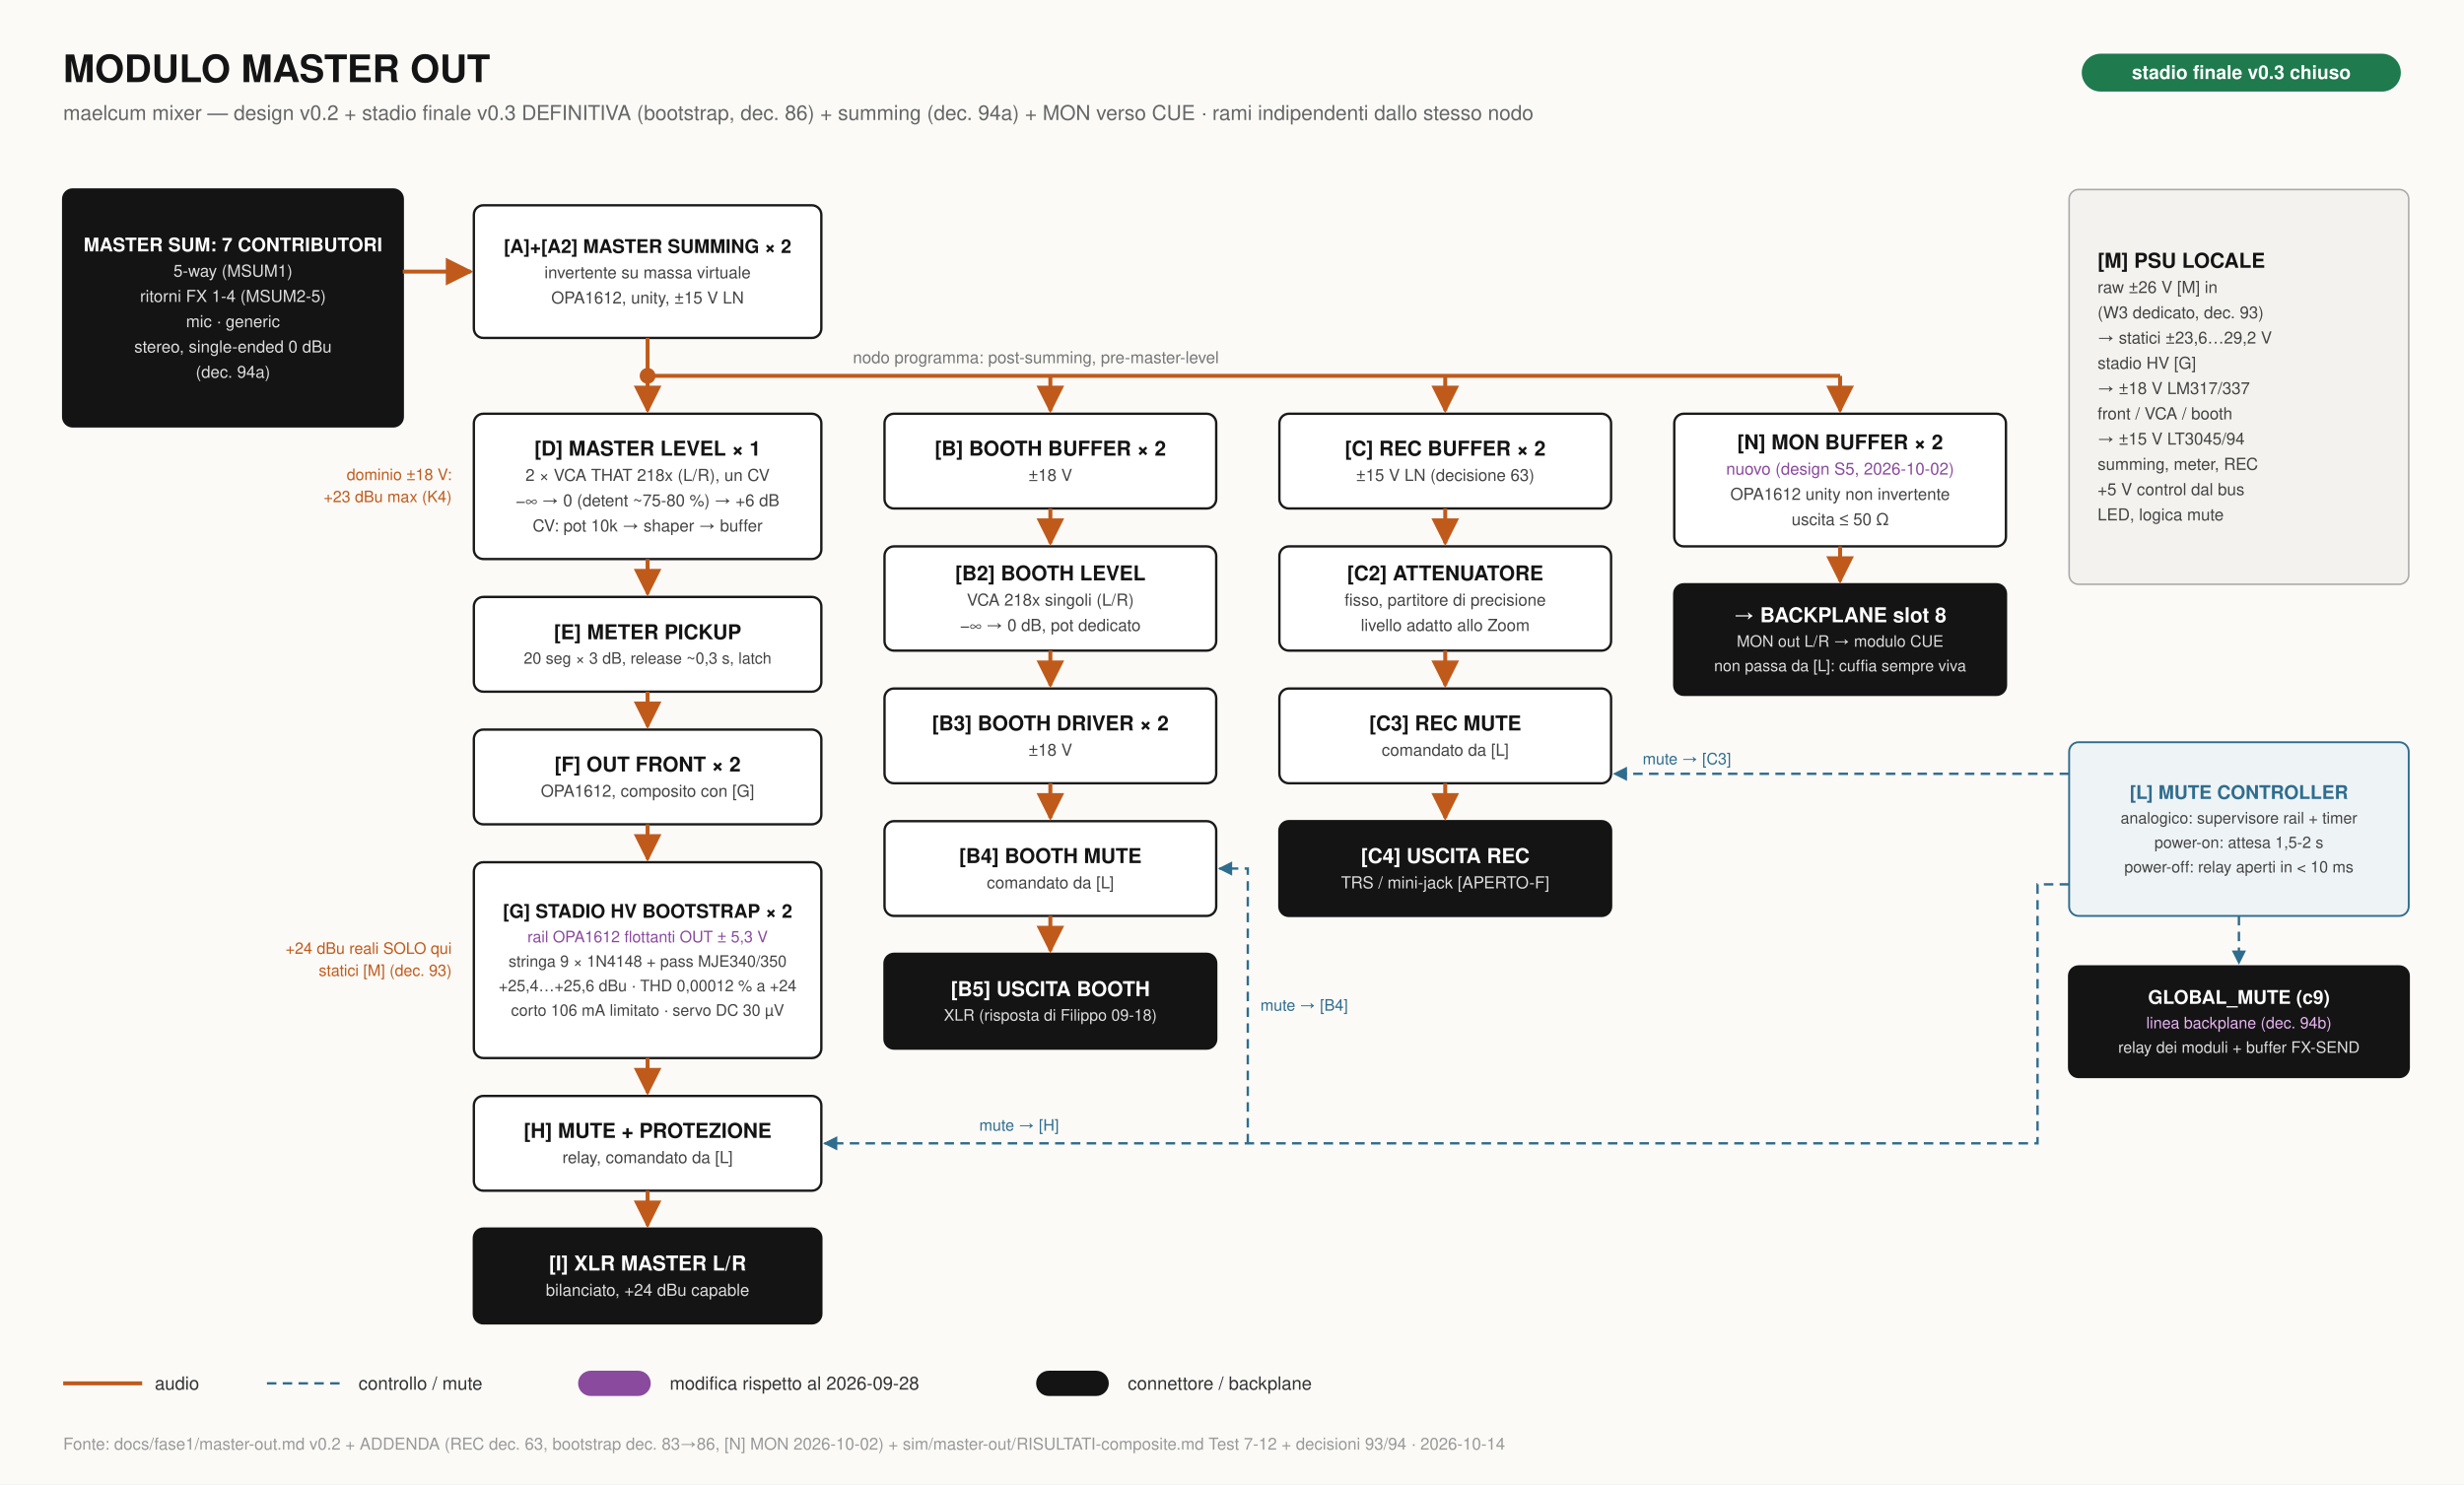
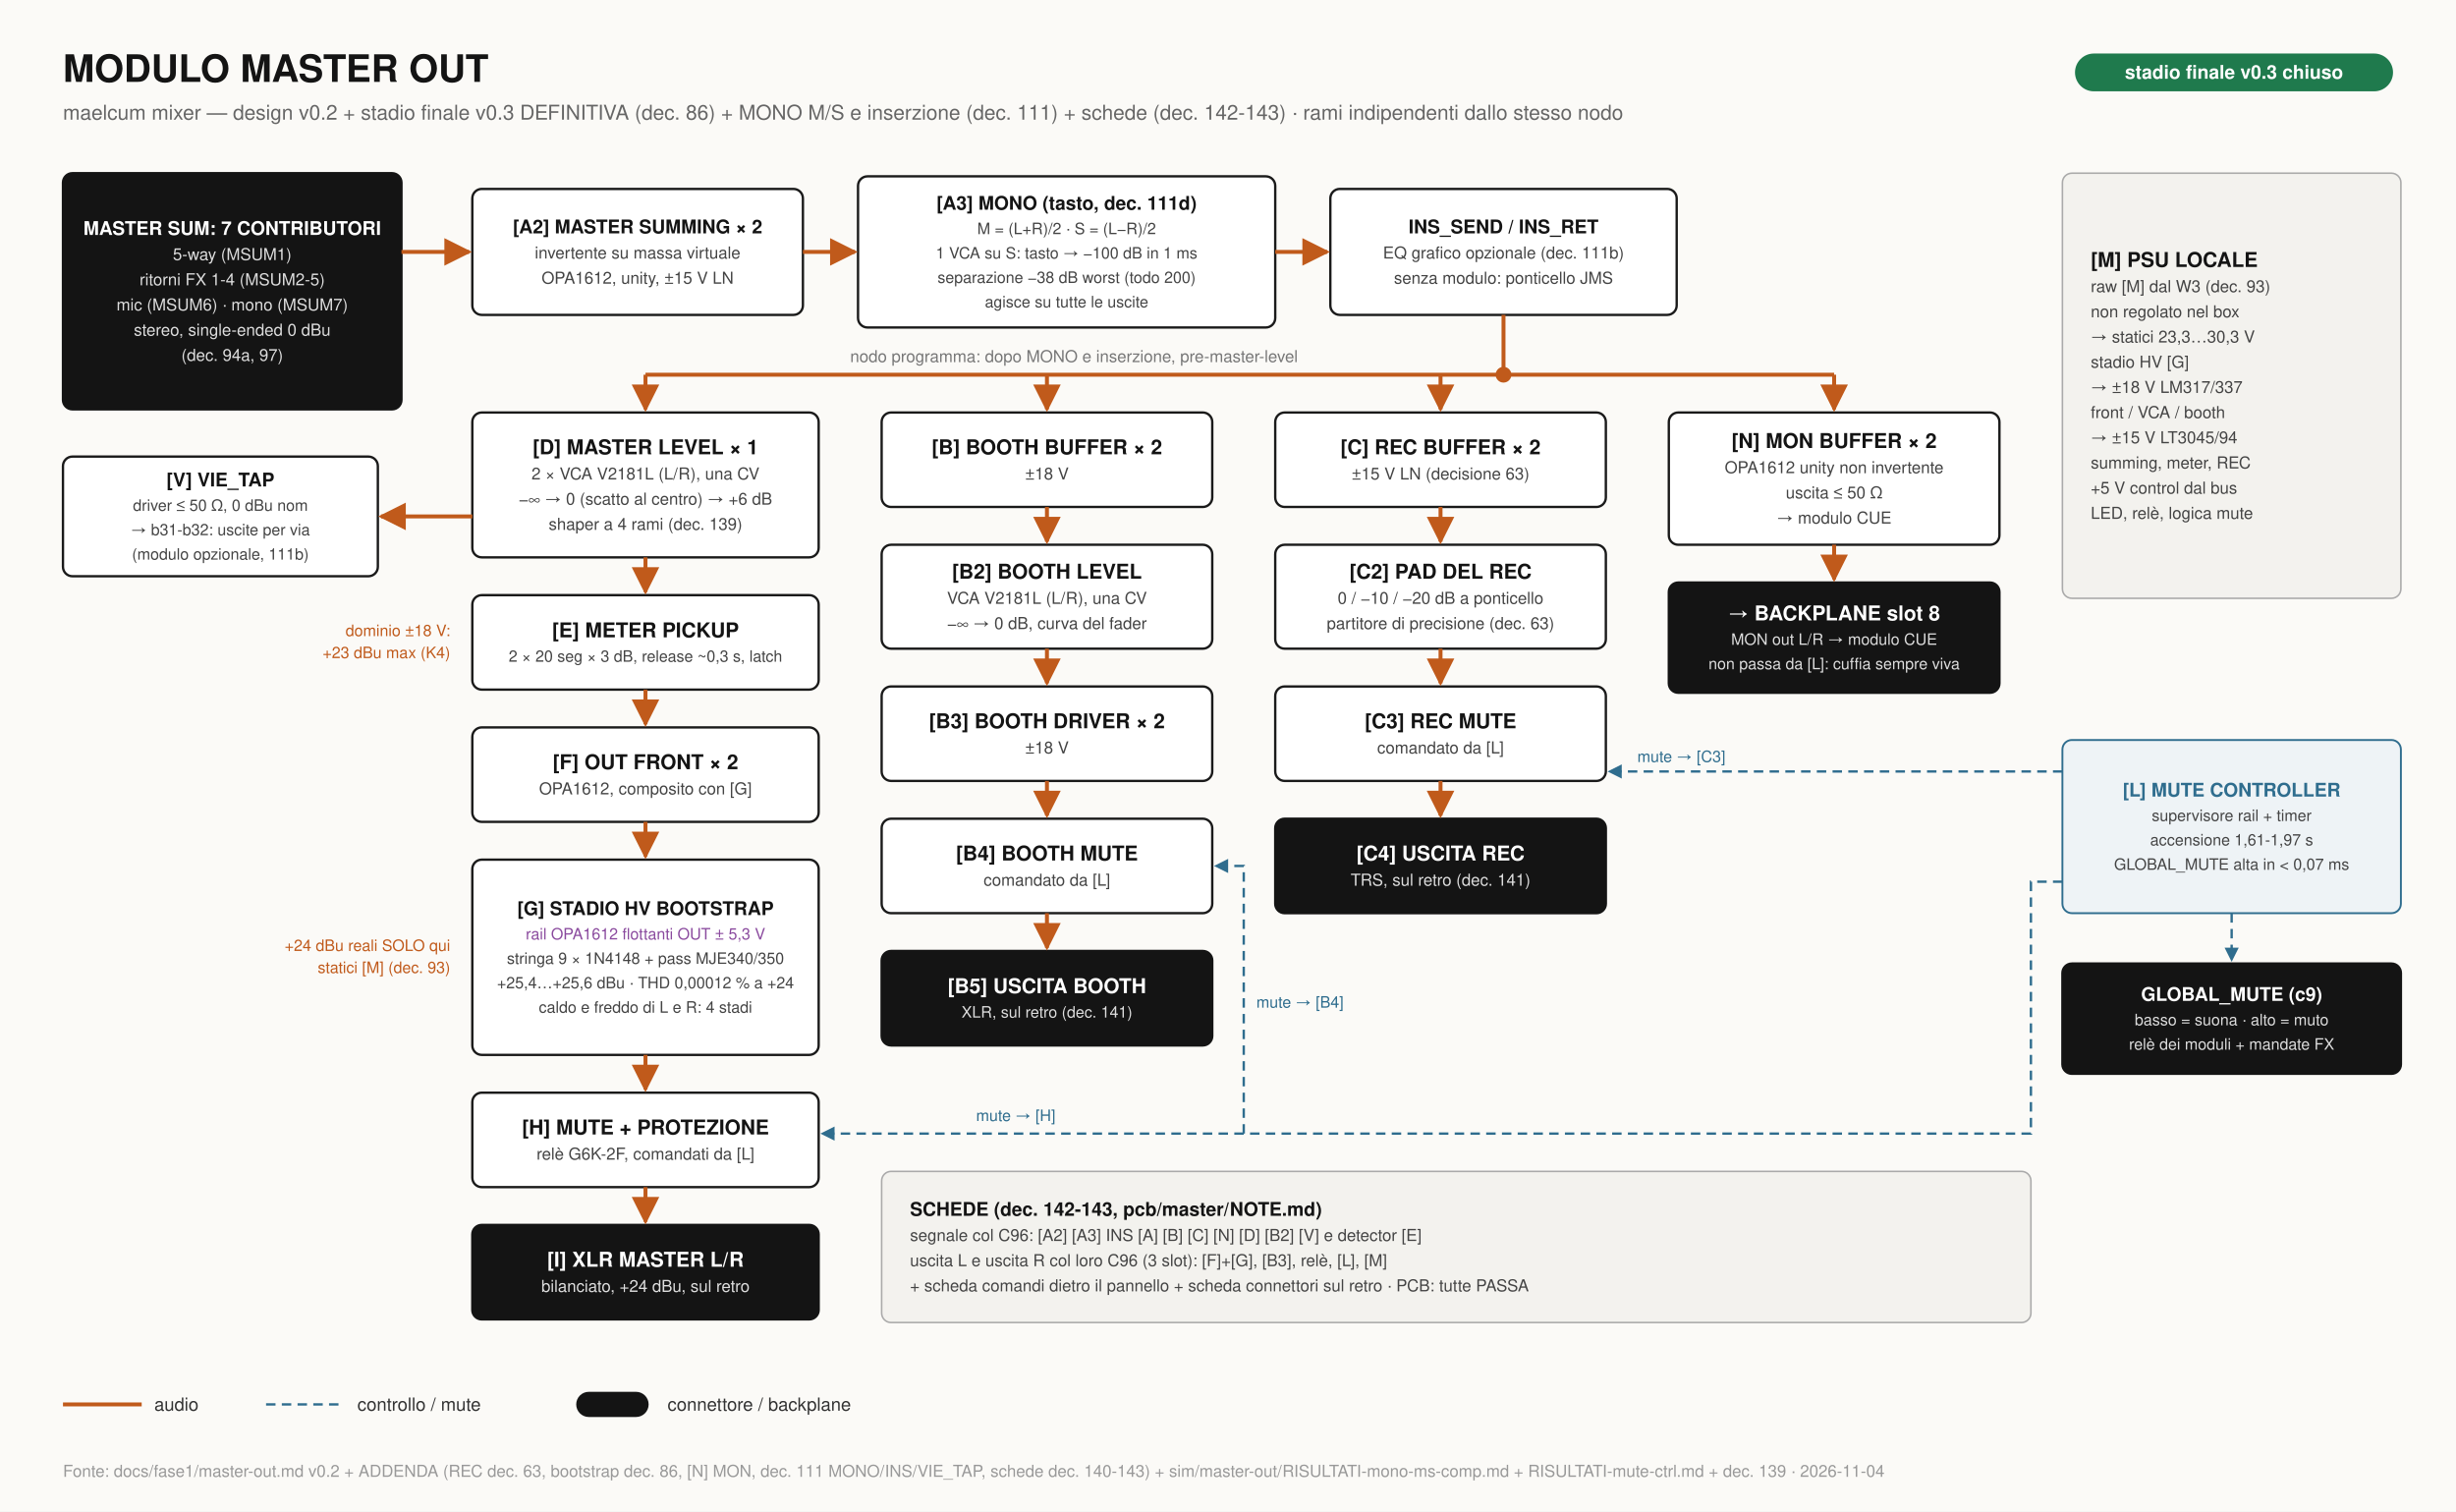
- <svg xmlns="http://www.w3.org/2000/svg" viewBox="0 0 1560 940" font-family="Helvetica Neue, Helvetica, Arial, sans-serif">
+ <svg xmlns="http://www.w3.org/2000/svg" viewBox="0 0 1560 960" font-family="Helvetica Neue, Helvetica, Arial, sans-serif">
  <defs>
    <marker id="ar" viewBox="0 0 10 10" refX="9" refY="5" markerWidth="7" markerHeight="7" orient="auto-start-reverse">
      <path d="M0,0 L10,5 L0,10 z" fill="#C05A1B" />
    </marker>
    <marker id="arb" viewBox="0 0 10 10" refX="9" refY="5" markerWidth="7" markerHeight="7" orient="auto-start-reverse">
      <path d="M0,0 L10,5 L0,10 z" fill="#8A4A9E" />
    </marker>
    <marker id="arw" viewBox="0 0 10 10" refX="9" refY="5" markerWidth="6" markerHeight="6" orient="auto-start-reverse">
      <path d="M0,0 L10,5 L0,10 z" fill="#2F6D8E" />
    </marker>
    <marker id="ark" viewBox="0 0 10 10" refX="9" refY="5" markerWidth="7" markerHeight="7" orient="auto-start-reverse">
      <path d="M0,0 L10,5 L0,10 z" fill="#333" />
    </marker>
  </defs>
-   <rect width="1560" height="940" fill="#FBFAF7" />
+   <rect width="1560" height="960" fill="#FBFAF7" />
  <text x="40" y="52" font-size="24" font-weight="700" fill="#141414">MODULO MASTER OUT</text>
-   <text x="40" y="76" font-size="13" fill="#666">maelcum mixer — design v0.2 + stadio finale v0.3 DEFINITIVA (bootstrap, dec. 86) + summing (dec. 94a) + MON verso CUE · rami indipendenti dallo stesso nodo</text>
+   <text x="40" y="76" font-size="13" fill="#666">maelcum mixer — design v0.2 + stadio finale v0.3 DEFINITIVA (dec. 86) + MONO M/S e inserzione (dec. 111) + schede (dec. 142-143) · rami indipendenti dallo stesso nodo</text>
  <rect x="1318" y="34" width="202" height="24" rx="12" fill="#1F7A4D" />
  <text x="1419" y="50" font-size="12" font-weight="600" fill="#fff" text-anchor="middle">stadio finale v0.3 chiuso</text>
-   <rect x="40" y="120" width="215" height="150" rx="6" fill="#141414" stroke="#141414" stroke-width="1.5" />
-   <text x="147.5" y="159.2" font-size="12" font-weight="700" fill="#fff" text-anchor="middle">MASTER SUM: 7 CONTRIBUTORI</text>
-   <text x="147.5" y="175.2" font-size="10.5" fill="#ddd" text-anchor="middle">5-way (MSUM1)</text>
-   <text x="147.5" y="191.2" font-size="10.5" fill="#ddd" text-anchor="middle">ritorni FX 1-4 (MSUM2-5)</text>
-   <text x="147.5" y="207.2" font-size="10.5" fill="#ddd" text-anchor="middle">mic · generic</text>
-   <text x="147.5" y="223.2" font-size="10.5" fill="#ddd" text-anchor="middle">stereo, single-ended 0 dBu</text>
-   <text x="147.5" y="239.2" font-size="10.5" fill="#ddd" text-anchor="middle">(dec. 94a)</text>
-   <rect x="300" y="130" width="220" height="84" rx="6" fill="#fff" stroke="#1A1A1A" stroke-width="1.5" />
-   <text x="410" y="160.2" font-size="12" font-weight="700" fill="#141414" text-anchor="middle">[A]+[A2] MASTER SUMMING × 2</text>
-   <text x="410" y="176.2" font-size="10.5" fill="#444" text-anchor="middle">invertente su massa virtuale</text>
-   <text x="410" y="192.2" font-size="10.5" fill="#444" text-anchor="middle">OPA1612, unity, ±15 V LN</text>
-   <path d="M 255 172 L 298 172" stroke="#C05A1B" stroke-width="2.5" fill="none" marker-end="url(#ar)" />
-   <path d="M 410 214 L 410 238 L 1165 238" stroke="#C05A1B" stroke-width="2.5" fill="none" />
-   <circle cx="410" cy="238" r="5" fill="#C05A1B" />
-   <text x="540" y="230" font-size="10.5" fill="#777">nodo programma: post-summing, pre-master-level</text>
+   <rect x="40" y="110" width="215" height="150" rx="6" fill="#141414" stroke="#141414" stroke-width="1.5" />
+   <text x="147.5" y="149.2" font-size="12" font-weight="700" fill="#fff" text-anchor="middle">MASTER SUM: 7 CONTRIBUTORI</text>
+   <text x="147.5" y="165.2" font-size="10.5" fill="#ddd" text-anchor="middle">5-way (MSUM1)</text>
+   <text x="147.5" y="181.2" font-size="10.5" fill="#ddd" text-anchor="middle">ritorni FX 1-4 (MSUM2-5)</text>
+   <text x="147.5" y="197.2" font-size="10.5" fill="#ddd" text-anchor="middle">mic (MSUM6) · mono (MSUM7)</text>
+   <text x="147.5" y="213.2" font-size="10.5" fill="#ddd" text-anchor="middle">stereo, single-ended 0 dBu</text>
+   <text x="147.5" y="229.2" font-size="10.5" fill="#ddd" text-anchor="middle">(dec. 94a, 97)</text>
+   <rect x="300" y="120" width="210" height="80" rx="6" fill="#fff" stroke="#1A1A1A" stroke-width="1.5" />
+   <text x="405" y="148.2" font-size="12" font-weight="700" fill="#141414" text-anchor="middle">[A2] MASTER SUMMING × 2</text>
+   <text x="405" y="164.2" font-size="10.5" fill="#444" text-anchor="middle">invertente su massa virtuale</text>
+   <text x="405" y="180.2" font-size="10.5" fill="#444" text-anchor="middle">OPA1612, unity, ±15 V LN</text>
+   <rect x="545" y="112" width="265" height="96" rx="6" fill="#fff" stroke="#1A1A1A" stroke-width="1.5" />
+   <text x="677.5" y="133.2" font-size="12" font-weight="700" fill="#141414" text-anchor="middle">[A3] MONO (tasto, dec. 111d)</text>
+   <text x="677.5" y="148.7" font-size="10" fill="#444" text-anchor="middle">M = (L+R)/2 · S = (L−R)/2</text>
+   <text x="677.5" y="164.2" font-size="10" fill="#444" text-anchor="middle">1 VCA su S: tasto → −100 dB in 1 ms</text>
+   <text x="677.5" y="179.7" font-size="10" fill="#444" text-anchor="middle">separazione −38 dB worst (todo 200)</text>
+   <text x="677.5" y="195.2" font-size="10" fill="#444" text-anchor="middle">agisce su tutte le uscite</text>
+   <rect x="845" y="120" width="220" height="80" rx="6" fill="#fff" stroke="#1A1A1A" stroke-width="1.5" />
+   <text x="955" y="148.2" font-size="12" font-weight="700" fill="#141414" text-anchor="middle">INS_SEND / INS_RET</text>
+   <text x="955" y="164.2" font-size="10.5" fill="#444" text-anchor="middle">EQ grafico opzionale (dec. 111b)</text>
+   <text x="955" y="180.2" font-size="10.5" fill="#444" text-anchor="middle">senza modulo: ponticello JMS</text>
+   <path d="M 255 160 L 298 160" stroke="#C05A1B" stroke-width="2.5" fill="none" marker-end="url(#ar)" />
+   <path d="M 510 160 L 543 160" stroke="#C05A1B" stroke-width="2.5" fill="none" marker-end="url(#ar)" />
+   <path d="M 810 160 L 843 160" stroke="#C05A1B" stroke-width="2.5" fill="none" marker-end="url(#ar)" />
+   <path d="M 955 200 L 955 238" stroke="#C05A1B" stroke-width="2.5" fill="none" />
+   <path d="M 410 238 L 1165 238" stroke="#C05A1B" stroke-width="2.5" fill="none" />
+   <circle cx="955" cy="238" r="5" fill="#C05A1B" />
+   <text x="540" y="230" font-size="10.5" fill="#777">nodo programma: dopo MONO e inserzione, pre-master-level</text>
  <rect x="300" y="262" width="220" height="92" rx="6" fill="#fff" stroke="#1A1A1A" stroke-width="1.5" />
  <text x="410" y="288.55" font-size="13" font-weight="700" fill="#141414" text-anchor="middle">[D] MASTER LEVEL × 1</text>
-   <text x="410" y="304.55" font-size="10.5" fill="#444" text-anchor="middle">2 × VCA THAT 218x (L/R), un CV</text>
-   <text x="410" y="320.55" font-size="10.5" fill="#444" text-anchor="middle">−∞ → 0 (detent ~75-80 %) → +6 dB</text>
-   <text x="410" y="336.55" font-size="10.5" fill="#444" text-anchor="middle">CV: pot 10k → shaper → buffer</text>
+   <text x="410" y="304.55" font-size="10.5" fill="#444" text-anchor="middle">2 × VCA V2181L (L/R), una CV</text>
+   <text x="410" y="320.55" font-size="10.5" fill="#444" text-anchor="middle">−∞ → 0 (scatto al centro) → +6 dB</text>
+   <text x="410" y="336.55" font-size="10.5" fill="#444" text-anchor="middle">shaper a 4 rami (dec. 139)</text>
  <rect x="300" y="378" width="220" height="60" rx="6" fill="#fff" stroke="#1A1A1A" stroke-width="1.5" />
  <text x="410" y="404.8" font-size="13" font-weight="700" fill="#141414" text-anchor="middle">[E] METER PICKUP</text>
-   <text x="410" y="420.3" font-size="10" fill="#444" text-anchor="middle">20 seg × 3 dB, release ~0,3 s, latch</text>
+   <text x="410" y="420.3" font-size="10" fill="#444" text-anchor="middle">2 × 20 seg × 3 dB, release ~0,3 s, latch</text>
  <rect x="300" y="462" width="220" height="60" rx="6" fill="#fff" stroke="#1A1A1A" stroke-width="1.5" />
  <text x="410" y="488.55" font-size="13" font-weight="700" fill="#141414" text-anchor="middle">[F] OUT FRONT × 2</text>
  <text x="410" y="504.55" font-size="10.5" fill="#444" text-anchor="middle">OPA1612, composito con [G]</text>
  <rect x="300" y="546" width="220" height="124" rx="6" fill="#fff" stroke="#1A1A1A" stroke-width="1.5" />
-   <text x="410" y="581.2" font-size="12" font-weight="700" fill="#141414" text-anchor="middle">[G] STADIO HV BOOTSTRAP × 2</text>
+   <text x="410" y="581.2" font-size="12" font-weight="700" fill="#141414" text-anchor="middle">[G] STADIO HV BOOTSTRAP</text>
  <text x="410" y="596.7" font-size="10" fill="#8A4A9E" text-anchor="middle">rail OPA1612 flottanti OUT ± 5,3 V</text>
  <text x="410" y="612.2" font-size="10" fill="#444" text-anchor="middle">stringa 9 × 1N4148 + pass MJE340/350</text>
  <text x="410" y="627.7" font-size="10" fill="#444" text-anchor="middle">+25,4…+25,6 dBu · THD 0,00012 % a +24</text>
-   <text x="410" y="643.2" font-size="10" fill="#444" text-anchor="middle">corto 106 mA limitato · servo DC 30 µV</text>
+   <text x="410" y="643.2" font-size="10" fill="#444" text-anchor="middle">caldo e freddo di L e R: 4 stadi</text>
  <rect x="300" y="694" width="220" height="60" rx="6" fill="#fff" stroke="#1A1A1A" stroke-width="1.5" />
  <text x="410" y="720.55" font-size="13" font-weight="700" fill="#141414" text-anchor="middle">[H] MUTE + PROTEZIONE</text>
-   <text x="410" y="736.55" font-size="10.5" fill="#444" text-anchor="middle">relay, comandato da [L]</text>
+   <text x="410" y="736.55" font-size="10.5" fill="#444" text-anchor="middle">relè G6K-2F, comandati da [L]</text>
  <rect x="300" y="778" width="220" height="60" rx="6" fill="#141414" stroke="#141414" stroke-width="1.5" />
  <text x="410" y="804.55" font-size="13" font-weight="700" fill="#fff" text-anchor="middle">[I] XLR MASTER L/R</text>
-   <text x="410" y="820.55" font-size="10.5" fill="#ddd" text-anchor="middle">bilanciato, +24 dBu capable</text>
+   <text x="410" y="820.55" font-size="10.5" fill="#ddd" text-anchor="middle">bilanciato, +24 dBu, sul retro</text>
  <path d="M 410 238 L 410 260" stroke="#C05A1B" stroke-width="2.5" fill="none" marker-end="url(#ar)" />
  <path d="M 410 354 L 410 376" stroke="#C05A1B" stroke-width="2.5" fill="none" marker-end="url(#ar)" />
  <path d="M 410 438 L 410 460" stroke="#C05A1B" stroke-width="2.5" fill="none" marker-end="url(#ar)" />
  <path d="M 410 522 L 410 544" stroke="#C05A1B" stroke-width="2.5" fill="none" marker-end="url(#ar)" />
  <path d="M 410 670 L 410 692" stroke="#C05A1B" stroke-width="2.5" fill="none" marker-end="url(#ar)" />
  <path d="M 410 754 L 410 776" stroke="#C05A1B" stroke-width="2.5" fill="none" marker-end="url(#ar)" />
-   <text x="286" y="304" font-size="10" fill="#C05A1B" text-anchor="end">dominio ±18 V:</text>
-   <text x="286" y="318" font-size="10" fill="#C05A1B" text-anchor="end">+23 dBu max (K4)</text>
+   <rect x="40" y="290" width="200" height="76" rx="6" fill="#fff" stroke="#1A1A1A" stroke-width="1.5" />
+   <text x="140" y="308.95" font-size="12" font-weight="700" fill="#141414" text-anchor="middle">[V] VIE_TAP</text>
+   <text x="140" y="324.45" font-size="10" fill="#444" text-anchor="middle">driver ≤ 50 Ω, 0 dBu nom</text>
+   <text x="140" y="339.95" font-size="10" fill="#444" text-anchor="middle">→ b31-b32: uscite per via</text>
+   <text x="140" y="355.45" font-size="10" fill="#444" text-anchor="middle">(modulo opzionale, 111b)</text>
+   <path d="M 300 328 L 242 328" stroke="#C05A1B" stroke-width="2.5" fill="none" marker-end="url(#ar)" />
+   <text x="286" y="404" font-size="10" fill="#C05A1B" text-anchor="end">dominio ±18 V:</text>
+   <text x="286" y="418" font-size="10" fill="#C05A1B" text-anchor="end">+23 dBu max (K4)</text>
  <text x="286" y="604" font-size="10" fill="#C05A1B" text-anchor="end">+24 dBu reali SOLO qui</text>
  <text x="286" y="618" font-size="10" fill="#C05A1B" text-anchor="end">statici [M] (dec. 93)</text>
  <rect x="560" y="262" width="210" height="60" rx="6" fill="#fff" stroke="#1A1A1A" stroke-width="1.5" />
  <text x="665" y="288.55" font-size="13" font-weight="700" fill="#141414" text-anchor="middle">[B] BOOTH BUFFER × 2</text>
  <text x="665" y="304.55" font-size="10.5" fill="#444" text-anchor="middle">±18 V</text>
  <rect x="560" y="346" width="210" height="66" rx="6" fill="#fff" stroke="#1A1A1A" stroke-width="1.5" />
  <text x="665" y="367.55" font-size="13" font-weight="700" fill="#141414" text-anchor="middle">[B2] BOOTH LEVEL</text>
-   <text x="665" y="383.55" font-size="10.5" fill="#444" text-anchor="middle">VCA 218x singoli (L/R)</text>
-   <text x="665" y="399.55" font-size="10.5" fill="#444" text-anchor="middle">−∞ → 0 dB, pot dedicato</text>
+   <text x="665" y="383.55" font-size="10.5" fill="#444" text-anchor="middle">VCA V2181L (L/R), una CV</text>
+   <text x="665" y="399.55" font-size="10.5" fill="#444" text-anchor="middle">−∞ → 0 dB, curva del fader</text>
  <rect x="560" y="436" width="210" height="60" rx="6" fill="#fff" stroke="#1A1A1A" stroke-width="1.5" />
  <text x="665" y="462.55" font-size="13" font-weight="700" fill="#141414" text-anchor="middle">[B3] BOOTH DRIVER × 2</text>
  <text x="665" y="478.55" font-size="10.5" fill="#444" text-anchor="middle">±18 V</text>
  <rect x="560" y="520" width="210" height="60" rx="6" fill="#fff" stroke="#1A1A1A" stroke-width="1.5" />
  <text x="665" y="546.55" font-size="13" font-weight="700" fill="#141414" text-anchor="middle">[B4] BOOTH MUTE</text>
  <text x="665" y="562.55" font-size="10.5" fill="#444" text-anchor="middle">comandato da [L]</text>
  <rect x="560" y="604" width="210" height="60" rx="6" fill="#141414" stroke="#141414" stroke-width="1.5" />
  <text x="665" y="630.8" font-size="13" font-weight="700" fill="#fff" text-anchor="middle">[B5] USCITA BOOTH</text>
-   <text x="665" y="646.3" font-size="10" fill="#ddd" text-anchor="middle">XLR (risposta di Filippo 09-18)</text>
+   <text x="665" y="646.3" font-size="10" fill="#ddd" text-anchor="middle">XLR, sul retro (dec. 141)</text>
  <path d="M 665 238 L 665 260" stroke="#C05A1B" stroke-width="2.5" fill="none" marker-end="url(#ar)" />
  <path d="M 665 322 L 665 344" stroke="#C05A1B" stroke-width="2.5" fill="none" marker-end="url(#ar)" />
  <path d="M 665 412 L 665 434" stroke="#C05A1B" stroke-width="2.5" fill="none" marker-end="url(#ar)" />
  <path d="M 665 496 L 665 518" stroke="#C05A1B" stroke-width="2.5" fill="none" marker-end="url(#ar)" />
  <path d="M 665 580 L 665 602" stroke="#C05A1B" stroke-width="2.5" fill="none" marker-end="url(#ar)" />
  <rect x="810" y="262" width="210" height="60" rx="6" fill="#fff" stroke="#1A1A1A" stroke-width="1.5" />
  <text x="915" y="288.55" font-size="13" font-weight="700" fill="#141414" text-anchor="middle">[C] REC BUFFER × 2</text>
  <text x="915" y="304.55" font-size="10.5" fill="#444" text-anchor="middle">±15 V LN (decisione 63)</text>
  <rect x="810" y="346" width="210" height="66" rx="6" fill="#fff" stroke="#1A1A1A" stroke-width="1.5" />
-   <text x="915" y="367.55" font-size="13" font-weight="700" fill="#141414" text-anchor="middle">[C2] ATTENUATORE</text>
-   <text x="915" y="383.55" font-size="10.5" fill="#444" text-anchor="middle">fisso, partitore di precisione</text>
-   <text x="915" y="399.55" font-size="10.5" fill="#444" text-anchor="middle">livello adatto allo Zoom</text>
+   <text x="915" y="367.55" font-size="13" font-weight="700" fill="#141414" text-anchor="middle">[C2] PAD DEL REC</text>
+   <text x="915" y="383.55" font-size="10.5" fill="#444" text-anchor="middle">0 / −10 / −20 dB a ponticello</text>
+   <text x="915" y="399.55" font-size="10.5" fill="#444" text-anchor="middle">partitore di precisione (dec. 63)</text>
  <rect x="810" y="436" width="210" height="60" rx="6" fill="#fff" stroke="#1A1A1A" stroke-width="1.5" />
  <text x="915" y="462.55" font-size="13" font-weight="700" fill="#141414" text-anchor="middle">[C3] REC MUTE</text>
  <text x="915" y="478.55" font-size="10.5" fill="#444" text-anchor="middle">comandato da [L]</text>
  <rect x="810" y="520" width="210" height="60" rx="6" fill="#141414" stroke="#141414" stroke-width="1.5" />
  <text x="915" y="546.55" font-size="13" font-weight="700" fill="#fff" text-anchor="middle">[C4] USCITA REC</text>
-   <text x="915" y="562.55" font-size="10.5" fill="#ddd" text-anchor="middle">TRS / mini-jack [APERTO-F]</text>
+   <text x="915" y="562.55" font-size="10.5" fill="#ddd" text-anchor="middle">TRS, sul retro (dec. 141)</text>
  <path d="M 915 238 L 915 260" stroke="#C05A1B" stroke-width="2.5" fill="none" marker-end="url(#ar)" />
  <path d="M 915 322 L 915 344" stroke="#C05A1B" stroke-width="2.5" fill="none" marker-end="url(#ar)" />
  <path d="M 915 412 L 915 434" stroke="#C05A1B" stroke-width="2.5" fill="none" marker-end="url(#ar)" />
  <path d="M 915 496 L 915 518" stroke="#C05A1B" stroke-width="2.5" fill="none" marker-end="url(#ar)" />
  <rect x="1060" y="262" width="210" height="84" rx="6" fill="#fff" stroke="#1A1A1A" stroke-width="1.5" />
  <text x="1165" y="284.55" font-size="13" font-weight="700" fill="#141414" text-anchor="middle">[N] MON BUFFER × 2</text>
-   <text x="1165" y="300.55" font-size="10.5" fill="#8A4A9E" text-anchor="middle">nuovo (design S5, 2026-10-02)</text>
-   <text x="1165" y="316.55" font-size="10.5" fill="#444" text-anchor="middle">OPA1612 unity non invertente</text>
-   <text x="1165" y="332.55" font-size="10.5" fill="#444" text-anchor="middle">uscita ≤ 50 Ω</text>
+   <text x="1165" y="300.55" font-size="10.5" fill="#444" text-anchor="middle">OPA1612 unity non invertente</text>
+   <text x="1165" y="316.55" font-size="10.5" fill="#444" text-anchor="middle">uscita ≤ 50 Ω</text>
+   <text x="1165" y="332.55" font-size="10.5" fill="#444" text-anchor="middle">→ modulo CUE</text>
  <rect x="1060" y="370" width="210" height="70" rx="6" fill="#141414" stroke="#141414" stroke-width="1.5" />
  <text x="1165" y="394.05" font-size="13" font-weight="700" fill="#fff" text-anchor="middle">→ BACKPLANE slot 8</text>
  <text x="1165" y="409.55" font-size="10" fill="#ddd" text-anchor="middle">MON out L/R → modulo CUE</text>
  <text x="1165" y="425.05" font-size="10" fill="#ddd" text-anchor="middle">non passa da [L]: cuffia sempre viva</text>
  <path d="M 1165 238 L 1165 260" stroke="#C05A1B" stroke-width="2.5" fill="none" marker-end="url(#ar)" />
  <path d="M 1165 346 L 1165 368" stroke="#C05A1B" stroke-width="2.5" fill="none" marker-end="url(#ar)" />
  <rect x="1310" y="470" width="215" height="110" rx="6" fill="#EEF3F6" stroke="#2F6D8E" stroke-width="1.2" />
  <text x="1417.5" y="505.95" font-size="12" font-weight="700" fill="#2F6D8E" text-anchor="middle">[L] MUTE CONTROLLER</text>
-   <text x="1417.5" y="521.45" font-size="10" fill="#444" text-anchor="middle">analogico: supervisore rail + timer</text>
-   <text x="1417.5" y="536.95" font-size="10" fill="#444" text-anchor="middle">power-on: attesa 1,5-2 s</text>
-   <text x="1417.5" y="552.45" font-size="10" fill="#444" text-anchor="middle">power-off: relay aperti in &lt; 10 ms</text>
+   <text x="1417.5" y="521.45" font-size="10" fill="#444" text-anchor="middle">supervisore rail + timer</text>
+   <text x="1417.5" y="536.95" font-size="10" fill="#444" text-anchor="middle">accensione 1,61-1,97 s</text>
+   <text x="1417.5" y="552.45" font-size="10" fill="#444" text-anchor="middle">GLOBAL_MUTE alta in &lt; 0,07 ms</text>
  <path d="M 1310 490 L 1022 490" stroke="#2F6D8E" stroke-width="1.5" fill="none" stroke-dasharray="6 4" marker-end="url(#arw)" />
  <text x="1040" y="484" font-size="10" fill="#2F6D8E">mute → [C3]</text>
-   <path d="M 1310 560 L 1290 560 L 1290 724 L 522 724" stroke="#2F6D8E" stroke-width="1.5" fill="none" stroke-dasharray="6 4" marker-end="url(#arw)" />
-   <path d="M 790 724 L 790 550 L 772 550" stroke="#2F6D8E" stroke-width="1.5" fill="none" stroke-dasharray="6 4" marker-end="url(#arw)" />
-   <text x="620" y="716" font-size="10" fill="#2F6D8E">mute → [H]</text>
+   <path d="M 1310 560 L 1290 560 L 1290 720 L 522 720" stroke="#2F6D8E" stroke-width="1.5" fill="none" stroke-dasharray="6 4" marker-end="url(#arw)" />
+   <path d="M 790 720 L 790 550 L 772 550" stroke="#2F6D8E" stroke-width="1.5" fill="none" stroke-dasharray="6 4" marker-end="url(#arw)" />
+   <text x="620" y="712" font-size="10" fill="#2F6D8E">mute → [H]</text>
  <text x="798" y="640" font-size="10" fill="#2F6D8E">mute → [B4]</text>
  <rect x="1310" y="612" width="215" height="70" rx="6" fill="#141414" stroke="#141414" stroke-width="1.5" />
  <text x="1417.5" y="635.7" font-size="12" font-weight="700" fill="#fff" text-anchor="middle">GLOBAL_MUTE (c9)</text>
-   <text x="1417.5" y="651.2" font-size="10" fill="#E7B4F2" text-anchor="middle">linea backplane (dec. 94b)</text>
-   <text x="1417.5" y="666.7" font-size="10" fill="#ddd" text-anchor="middle">relay dei moduli + buffer FX-SEND</text>
+   <text x="1417.5" y="651.2" font-size="10" fill="#ddd" text-anchor="middle">basso = suona · alto = muto</text>
+   <text x="1417.5" y="666.7" font-size="10" fill="#ddd" text-anchor="middle">relè dei moduli + mandate FX</text>
  <path d="M 1417.5 580 L 1417.5 610" stroke="#2F6D8E" stroke-width="1.5" fill="none" stroke-dasharray="6 4" marker-end="url(#arw)" />
-   <rect x="1310" y="120" width="215" height="250" rx="6" fill="#F3F2EE" stroke="#AAA" stroke-width="1" />
+   <rect x="1310" y="110" width="215" height="270" rx="6" fill="#F3F2EE" stroke="#AAA" stroke-width="1" />
  <text x="1328" y="169.55" font-size="13" font-weight="700" fill="#141414">[M] PSU LOCALE</text>
-   <text x="1328" y="185.55" font-size="10.5" fill="#444">raw ±26 V [M] in</text>
-   <text x="1328" y="201.55" font-size="10.5" fill="#444">(W3 dedicato, dec. 93)</text>
-   <text x="1328" y="217.55" font-size="10.5" fill="#444">→ statici ±23,6…29,2 V</text>
+   <text x="1328" y="185.55" font-size="10.5" fill="#444">raw [M] dal W3 (dec. 93)</text>
+   <text x="1328" y="201.55" font-size="10.5" fill="#444">non regolato nel box</text>
+   <text x="1328" y="217.55" font-size="10.5" fill="#444">→ statici 23,3…30,3 V</text>
  <text x="1328" y="233.55" font-size="10.5" fill="#444">   stadio HV [G]</text>
  <text x="1328" y="249.55" font-size="10.5" fill="#444">→ ±18 V LM317/337</text>
  <text x="1328" y="265.55" font-size="10.5" fill="#444">   front / VCA / booth</text>
  <text x="1328" y="281.55" font-size="10.5" fill="#444">→ ±15 V LT3045/94</text>
  <text x="1328" y="297.55" font-size="10.5" fill="#444">   summing, meter, REC</text>
  <text x="1328" y="313.55" font-size="10.5" fill="#444">+5 V control dal bus</text>
-   <text x="1328" y="329.55" font-size="10.5" fill="#444">   LED, logica mute</text>
-   <path d="M 40 876 L 90 876" stroke="#C05A1B" stroke-width="2.5" />
-   <text x="98" y="880" font-size="11.5" fill="#333">audio</text>
-   <path d="M 169 876 L 219 876" stroke="#2F6D8E" stroke-width="1.5" stroke-dasharray="6 4" />
-   <text x="227" y="880" font-size="11.5" fill="#333">controllo / mute</text>
-   <rect x="366" y="868" width="46" height="16" rx="8" fill="#8A4A9E" />
-   <text x="424" y="880" font-size="11.5" fill="#333">modifica rispetto al 2026-09-28</text>
-   <rect x="656" y="868" width="46" height="16" rx="8" fill="#141414" />
-   <text x="714" y="880" font-size="11.5" fill="#333">connettore / backplane</text>
-   <text x="40" y="918" font-size="10.5" fill="#999">Fonte: docs/fase1/master-out.md v0.2 + ADDENDA (REC dec. 63, bootstrap dec. 83→86, [N] MON 2026-10-02) + sim/master-out/RISULTATI-composite.md Test 7-12 + decisioni 93/94 · 2026-10-14</text>
+   <text x="1328" y="329.55" font-size="10.5" fill="#444">   LED, relè, logica mute</text>
+   <rect x="560" y="744" width="730" height="96" rx="6" fill="#F3F2EE" stroke="#AAA" stroke-width="1" />
+   <text x="578" y="772.2" font-size="12" font-weight="700" fill="#141414">SCHEDE (dec. 142-143, pcb/master/NOTE.md)</text>
+   <text x="578" y="788.2" font-size="10.5" fill="#444">segnale col C96: [A2] [A3] INS [A] [B] [C] [N] [D] [B2] [V] e detector [E]</text>
+   <text x="578" y="804.2" font-size="10.5" fill="#444">uscita L e uscita R col loro C96 (3 slot): [F]+[G], [B3], relè, [L], [M]</text>
+   <text x="578" y="820.2" font-size="10.5" fill="#444">+ scheda comandi dietro il pannello + scheda connettori sul retro · PCB: tutte PASSA</text>
+   <path d="M 40 892 L 90 892" stroke="#C05A1B" stroke-width="2.5" />
+   <text x="98" y="896" font-size="11.5" fill="#333">audio</text>
+   <path d="M 169 892 L 219 892" stroke="#2F6D8E" stroke-width="1.5" stroke-dasharray="6 4" />
+   <text x="227" y="896" font-size="11.5" fill="#333">controllo / mute</text>
+   <rect x="366" y="884" width="46" height="16" rx="8" fill="#141414" />
+   <text x="424" y="896" font-size="11.5" fill="#333">connettore / backplane</text>
+   <text x="40" y="938" font-size="10.5" fill="#999">Fonte: docs/fase1/master-out.md v0.2 + ADDENDA (REC dec. 63, bootstrap dec. 86, [N] MON, dec. 111 MONO/INS/VIE_TAP, schede dec. 140-143) + sim/master-out/RISULTATI-mono-ms-comp.md + RISULTATI-mute-ctrl.md + dec. 139 · 2026-11-04</text>
</svg>
